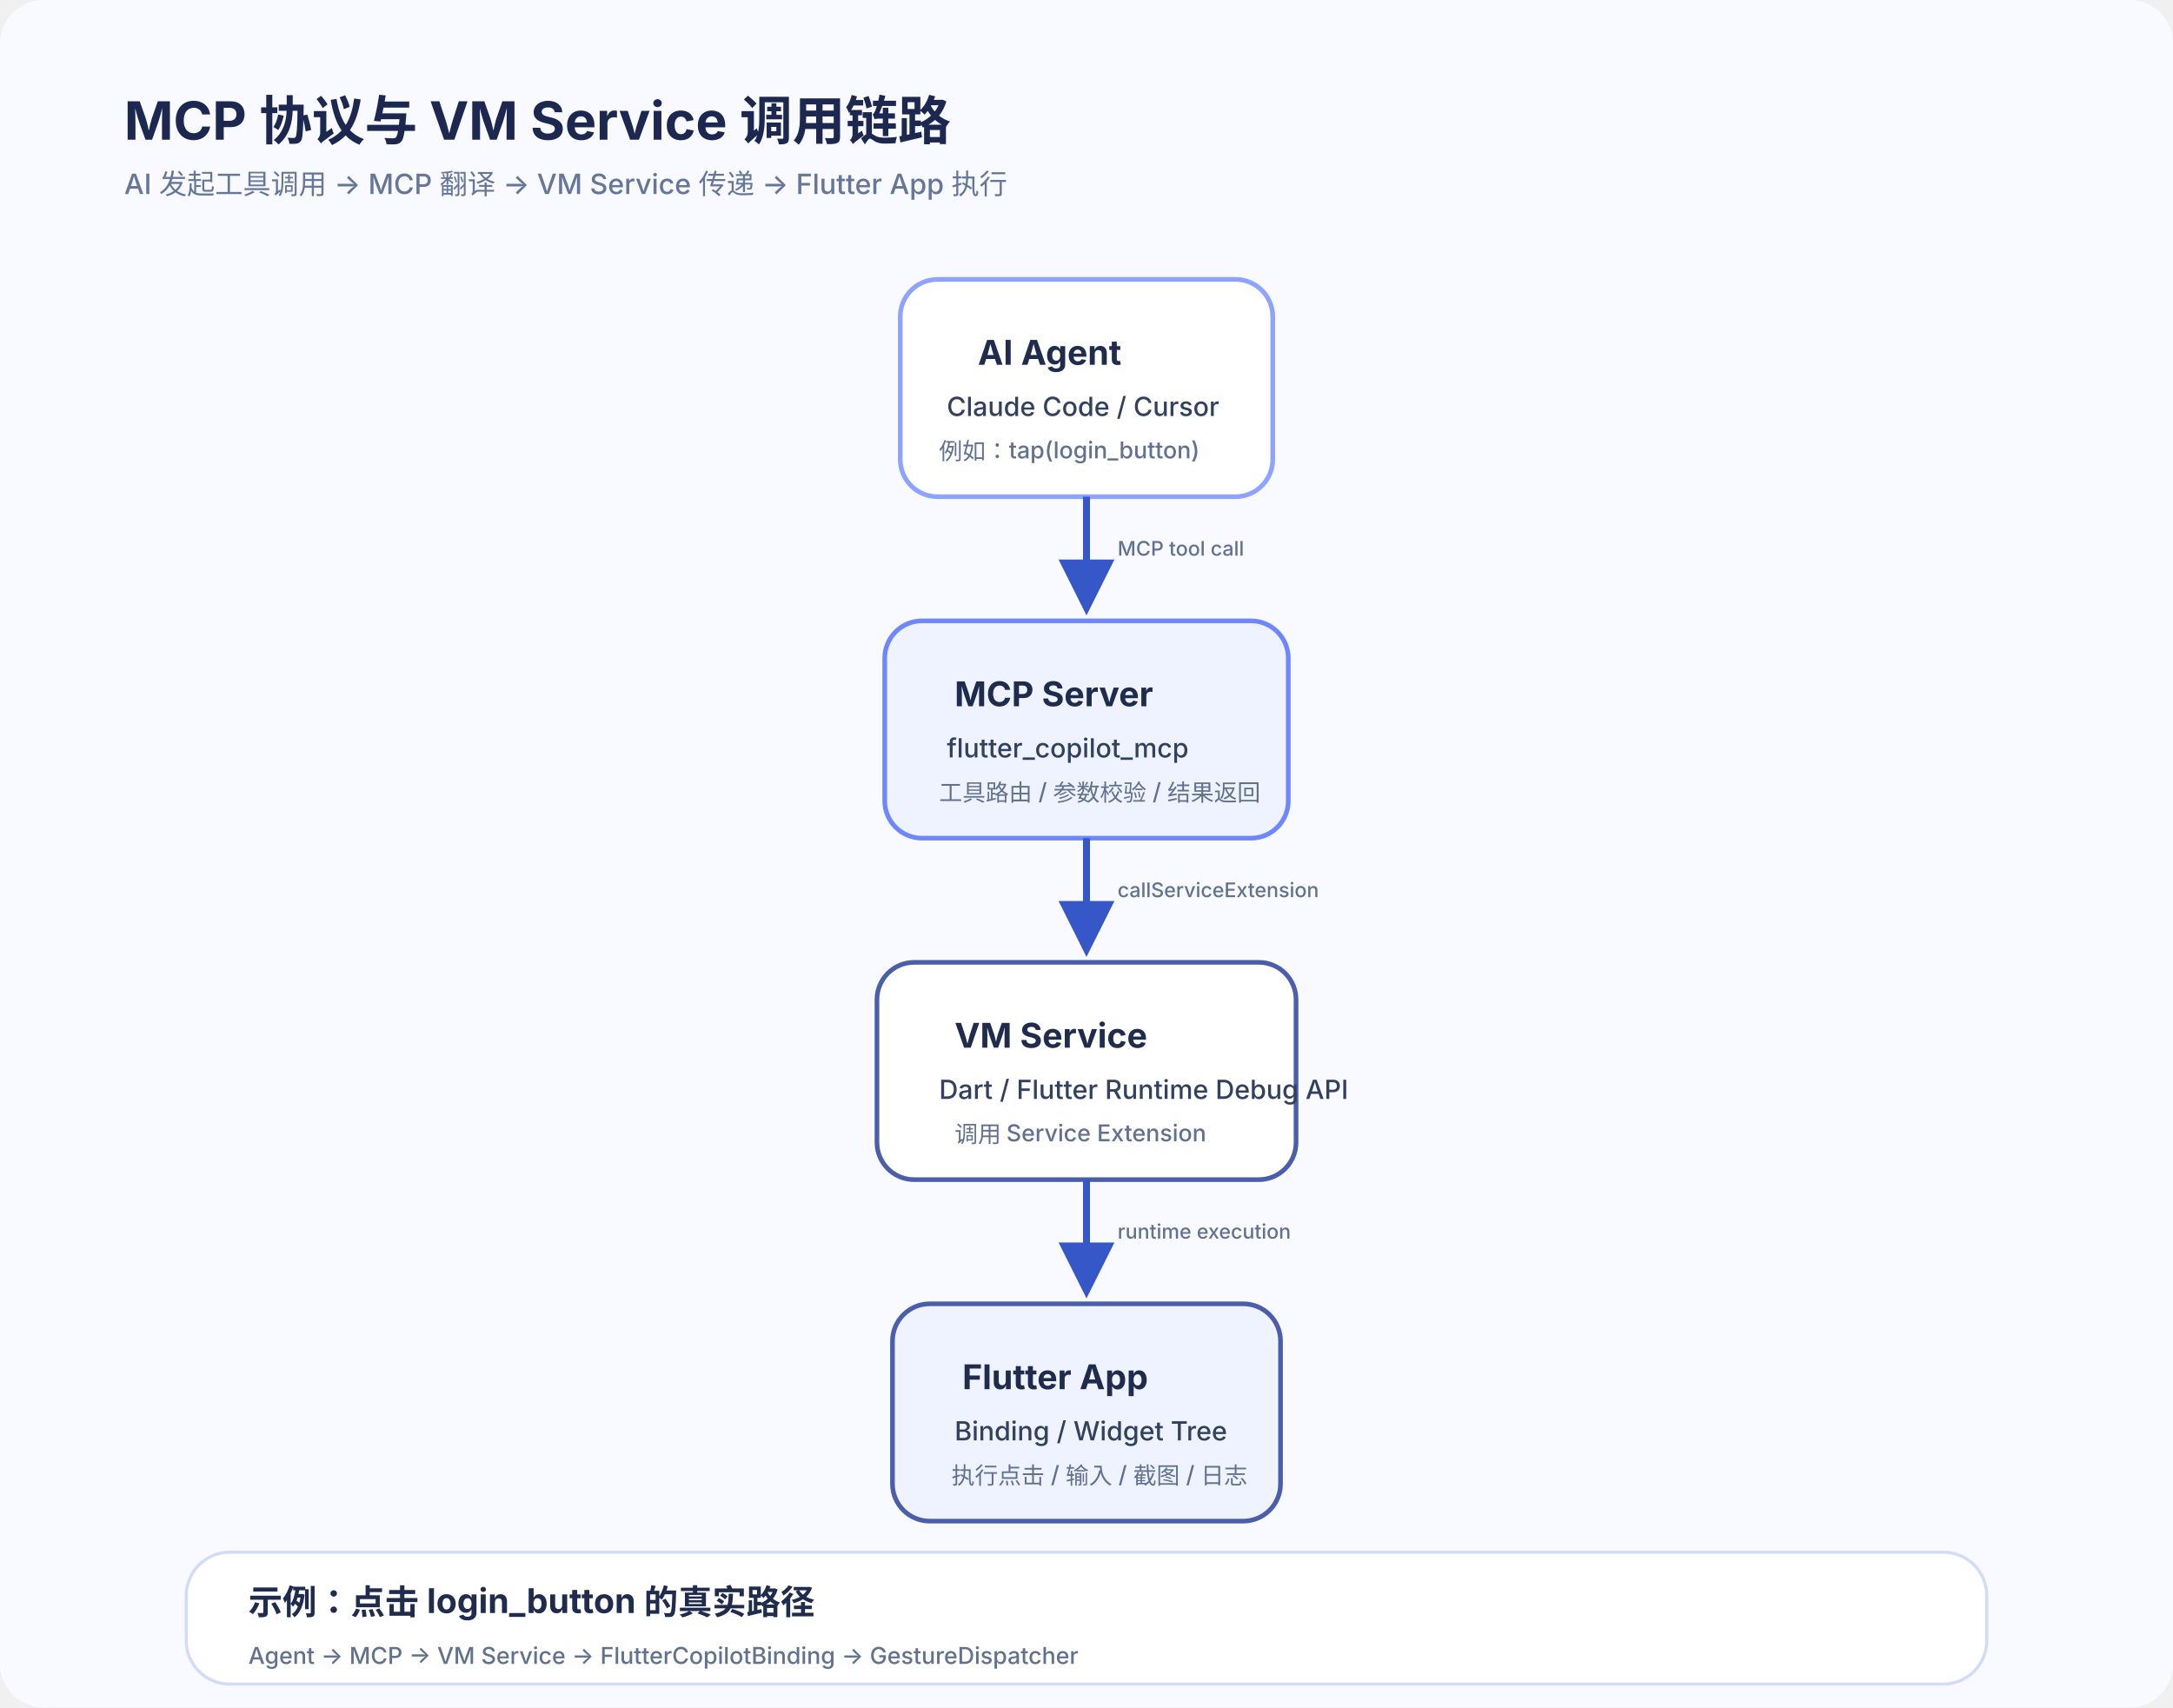
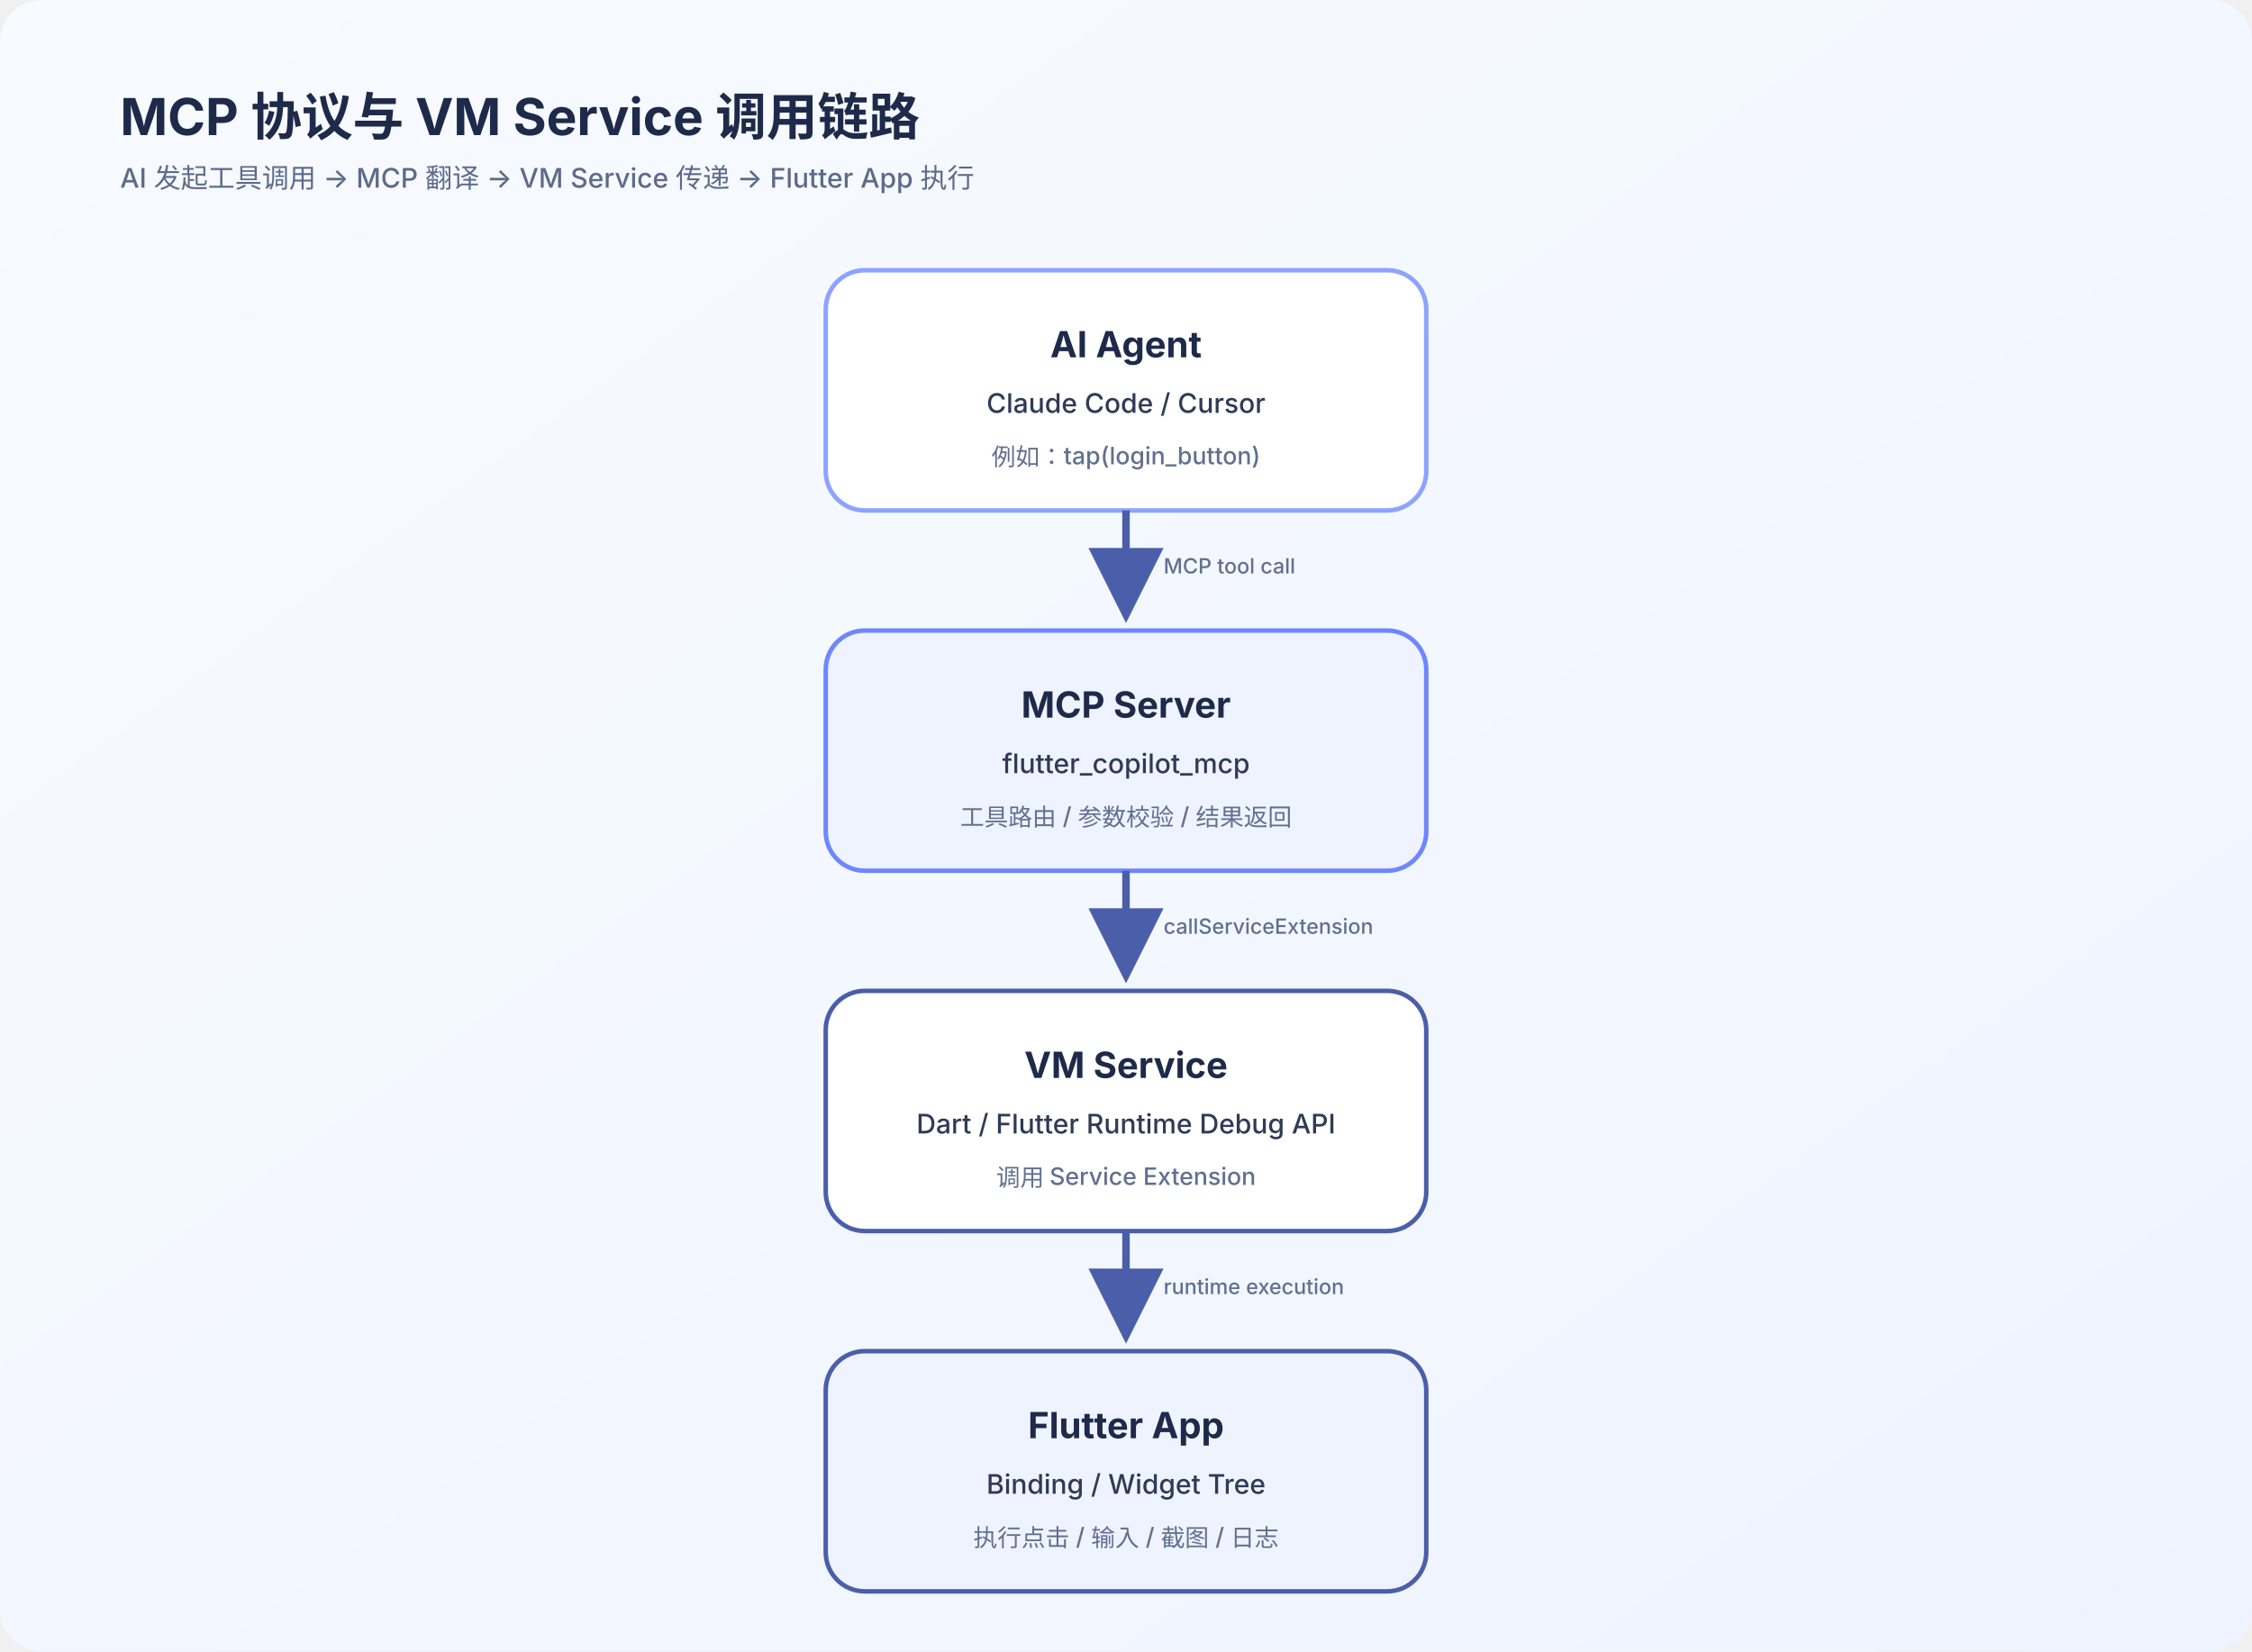
- <svg xmlns="http://www.w3.org/2000/svg" width="1400" height="1100" viewBox="0 0 1400 1100">
+ <svg xmlns="http://www.w3.org/2000/svg" width="1500" height="1100" viewBox="0 0 1500 1100">
  <defs>
-     <marker id="arrow" markerWidth="9" markerHeight="9" refX="7" refY="4" orient="auto" markerUnits="strokeWidth">
-       <path d="M0,0 L8,4 L0,8 Z" fill="#3657C7" />
+     <linearGradient id="bg" x1="0" y1="0" x2="1" y2="1">
+       <stop offset="0%" stop-color="#F8FAFF" />
+       <stop offset="100%" stop-color="#EEF4FF" />
+     </linearGradient>
+     <marker id="arrow" markerWidth="10" markerHeight="10" refX="9" refY="5" orient="auto">
+       <path d="M0,0 L10,5 L0,10 Z" fill="#4B5EAA" />
    </marker>
    <style>
-       .title { font: 700 34px -apple-system,BlinkMacSystemFont,'Segoe UI',sans-serif; fill: #1D2850; }
-       .subtitle { font: 500 18px -apple-system,BlinkMacSystemFont,'Segoe UI',sans-serif; fill: #66759A; }
-       .h { font: 700 22px -apple-system,BlinkMacSystemFont,'Segoe UI',sans-serif; fill: #1F2C4D; }
-       .b { font: 500 17px -apple-system,BlinkMacSystemFont,'Segoe UI',sans-serif; fill: #31415F; }
-       .small { font: 500 15px -apple-system,BlinkMacSystemFont,'Segoe UI',sans-serif; fill: #62718F; }
-       .tiny { font: 500 13px -apple-system,BlinkMacSystemFont,'Segoe UI',sans-serif; fill: #62718F; }
+       .title { font: 700 34px -apple-system,BlinkMacSystemFont,'Segoe UI',sans-serif; fill: #1E2A4A; }
+       .subtitle { font: 500 18px -apple-system,BlinkMacSystemFont,'Segoe UI',sans-serif; fill: #5D6B8A; }
+       .h { font: 700 24px -apple-system,BlinkMacSystemFont,'Segoe UI',sans-serif; fill: #1E2A4A; }
+       .b { font: 500 18px -apple-system,BlinkMacSystemFont,'Segoe UI',sans-serif; fill: #2F3A56; }
+       .small { font: 500 16px -apple-system,BlinkMacSystemFont,'Segoe UI',sans-serif; fill: #61708F; }
+       .label { font: 500 14px -apple-system,BlinkMacSystemFont,'Segoe UI',sans-serif; fill: #61708F; }
    </style>
  </defs>
-   <rect width="1400" height="1100" rx="28" fill="#F8FAFF" />
+   <rect width="1500" height="1100" rx="28" fill="url(#bg)" />
  <text x="80" y="90" class="title">MCP 协议与 VM Service 调用链路</text>
  <text x="80" y="125" class="subtitle">AI 发起工具调用 → MCP 翻译 → VM Service 传递 → Flutter App 执行</text>
-   <rect x="580" y="180" width="240" height="140" rx="24" fill="#FFFFFF" stroke="#8EA3FF" stroke-width="3" />
-   <text x="630" y="235" class="h">AI Agent</text>
-   <text x="610" y="268" class="b">Claude Code / Cursor</text>
-   <text x="605" y="296" class="small">例如：tap(login_button)</text>
-   <line x1="700" y1="320" x2="700" y2="392" stroke="#3657C7" stroke-width="4.5" marker-end="url(#arrow)" />
-   <text x="720" y="358" class="tiny">MCP tool call</text>
-   <rect x="570" y="400" width="260" height="140" rx="24" fill="#EEF3FF" stroke="#6E86FF" stroke-width="3" />
-   <text x="615" y="455" class="h">MCP Server</text>
-   <text x="610" y="488" class="b">flutter_copilot_mcp</text>
-   <text x="605" y="516" class="small">工具路由 / 参数校验 / 结果返回</text>
-   <line x1="700" y1="540" x2="700" y2="612" stroke="#3657C7" stroke-width="4.5" marker-end="url(#arrow)" />
-   <text x="720" y="578" class="tiny">callServiceExtension</text>
-   <rect x="565" y="620" width="270" height="140" rx="24" fill="#FFFFFF" stroke="#4B5EAA" stroke-width="3" />
-   <text x="615" y="675" class="h">VM Service</text>
-   <text x="605" y="708" class="b">Dart / Flutter Runtime Debug API</text>
-   <text x="615" y="736" class="small">调用 Service Extension</text>
-   <line x1="700" y1="760" x2="700" y2="832" stroke="#3657C7" stroke-width="4.5" marker-end="url(#arrow)" />
-   <text x="720" y="798" class="tiny">runtime execution</text>
-   <rect x="575" y="840" width="250" height="140" rx="24" fill="#EEF3FF" stroke="#4B5EAA" stroke-width="3" />
-   <text x="620" y="895" class="h">Flutter App</text>
-   <text x="615" y="928" class="b">Binding / Widget Tree</text>
-   <text x="613" y="956" class="small">执行点击 / 输入 / 截图 / 日志</text>
-   <rect x="120" y="1000" width="1160" height="85" rx="28" fill="#FFFFFF" stroke="#D3DCF7" stroke-width="2" />
-   <text x="160" y="1040" class="h">示例：点击 login_button 的真实路径</text>
-   <text x="160" y="1072" class="small">Agent → MCP → VM Service → FlutterCopilotBinding → GestureDispatcher</text>
+   <rect x="550" y="180" width="400" height="160" rx="26" fill="#FFFFFF" stroke="#8EA3FF" stroke-width="3" />
+   <text x="750" y="238" class="h" text-anchor="middle">AI Agent</text>
+   <text x="750" y="275" class="b" text-anchor="middle">Claude Code / Cursor</text>
+   <text x="750" y="310" class="small" text-anchor="middle">例如：tap(login_button)</text>
+   <line x1="750" y1="340" x2="750" y2="410" stroke="#4B5EAA" stroke-width="5" marker-end="url(#arrow)" />
+   <text x="775" y="382" class="label">MCP tool call</text>
+   <rect x="550" y="420" width="400" height="160" rx="26" fill="#EEF3FF" stroke="#6E86FF" stroke-width="3" />
+   <text x="750" y="478" class="h" text-anchor="middle">MCP Server</text>
+   <text x="750" y="515" class="b" text-anchor="middle">flutter_copilot_mcp</text>
+   <text x="750" y="550" class="small" text-anchor="middle">工具路由 / 参数校验 / 结果返回</text>
+   <line x1="750" y1="580" x2="750" y2="650" stroke="#4B5EAA" stroke-width="5" marker-end="url(#arrow)" />
+   <text x="775" y="622" class="label">callServiceExtension</text>
+   <rect x="550" y="660" width="400" height="160" rx="26" fill="#FFFFFF" stroke="#4B5EAA" stroke-width="3" />
+   <text x="750" y="718" class="h" text-anchor="middle">VM Service</text>
+   <text x="750" y="755" class="b" text-anchor="middle">Dart / Flutter Runtime Debug API</text>
+   <text x="750" y="790" class="small" text-anchor="middle">调用 Service Extension</text>
+   <line x1="750" y1="820" x2="750" y2="890" stroke="#4B5EAA" stroke-width="5" marker-end="url(#arrow)" />
+   <text x="775" y="862" class="label">runtime execution</text>
+   <rect x="550" y="900" width="400" height="160" rx="26" fill="#EEF3FF" stroke="#4B5EAA" stroke-width="3" />
+   <text x="750" y="958" class="h" text-anchor="middle">Flutter App</text>
+   <text x="750" y="995" class="b" text-anchor="middle">Binding / Widget Tree</text>
+   <text x="750" y="1030" class="small" text-anchor="middle">执行点击 / 输入 / 截图 / 日志</text>
</svg>
